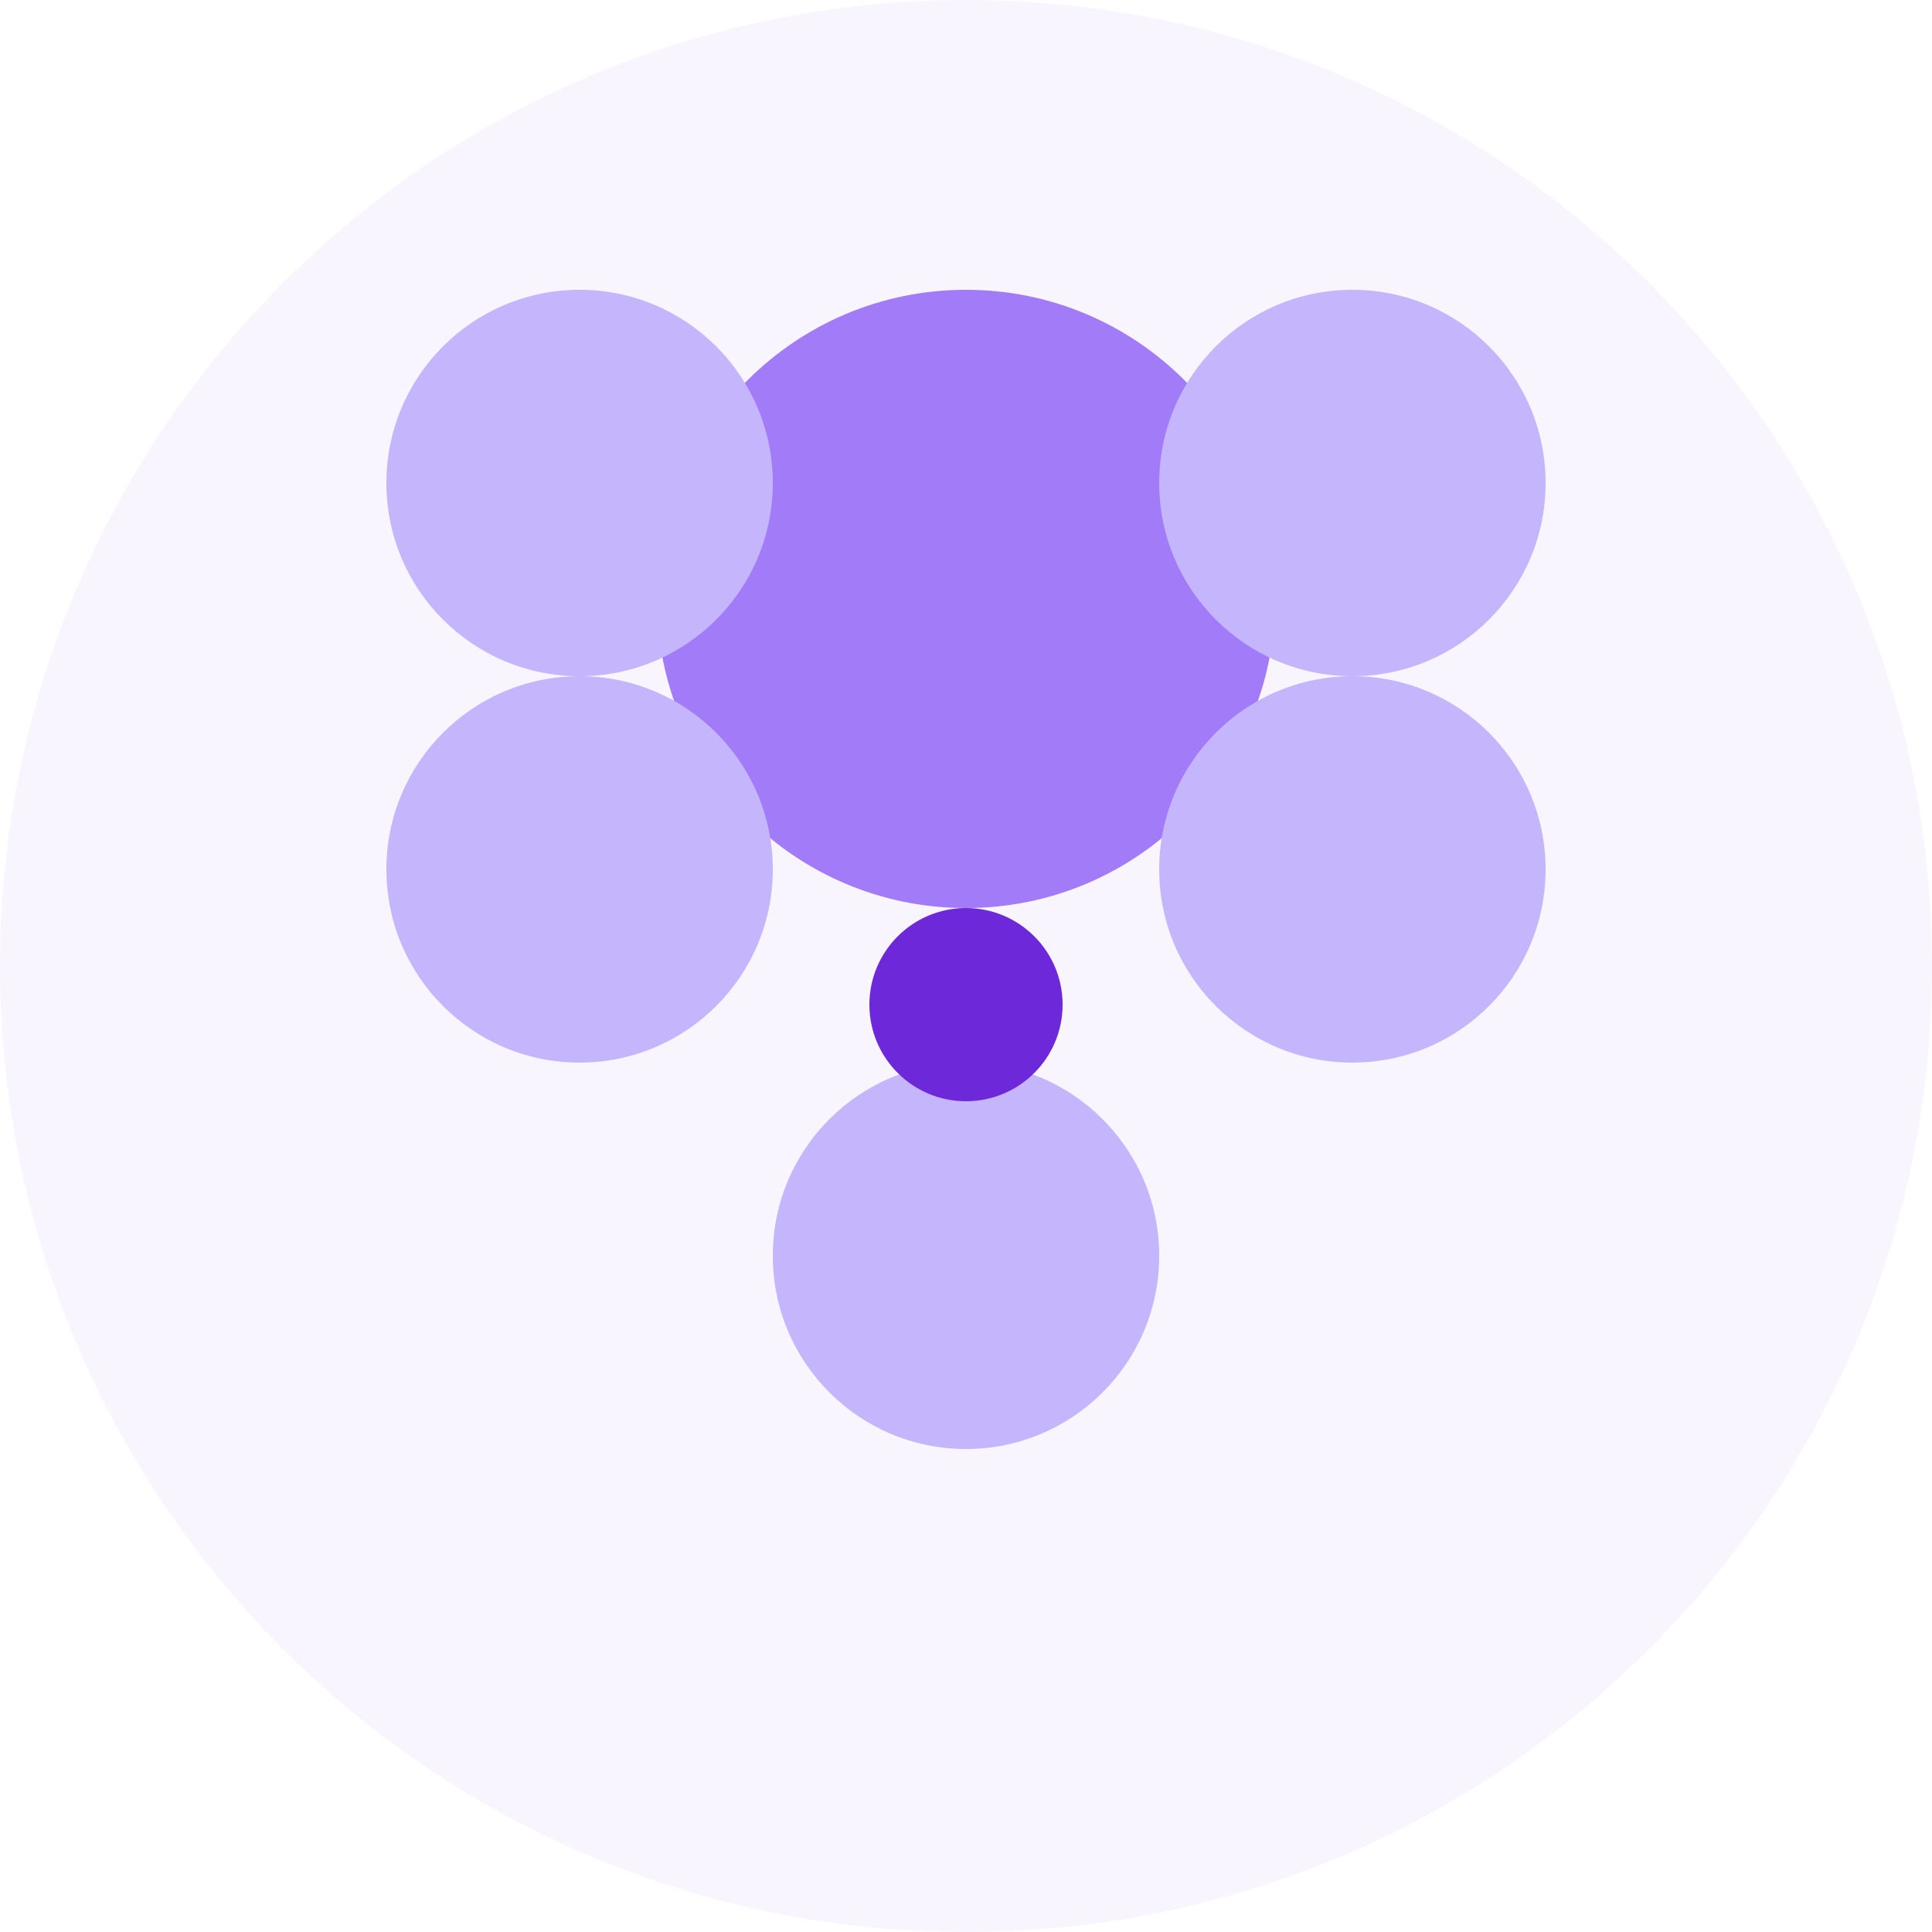
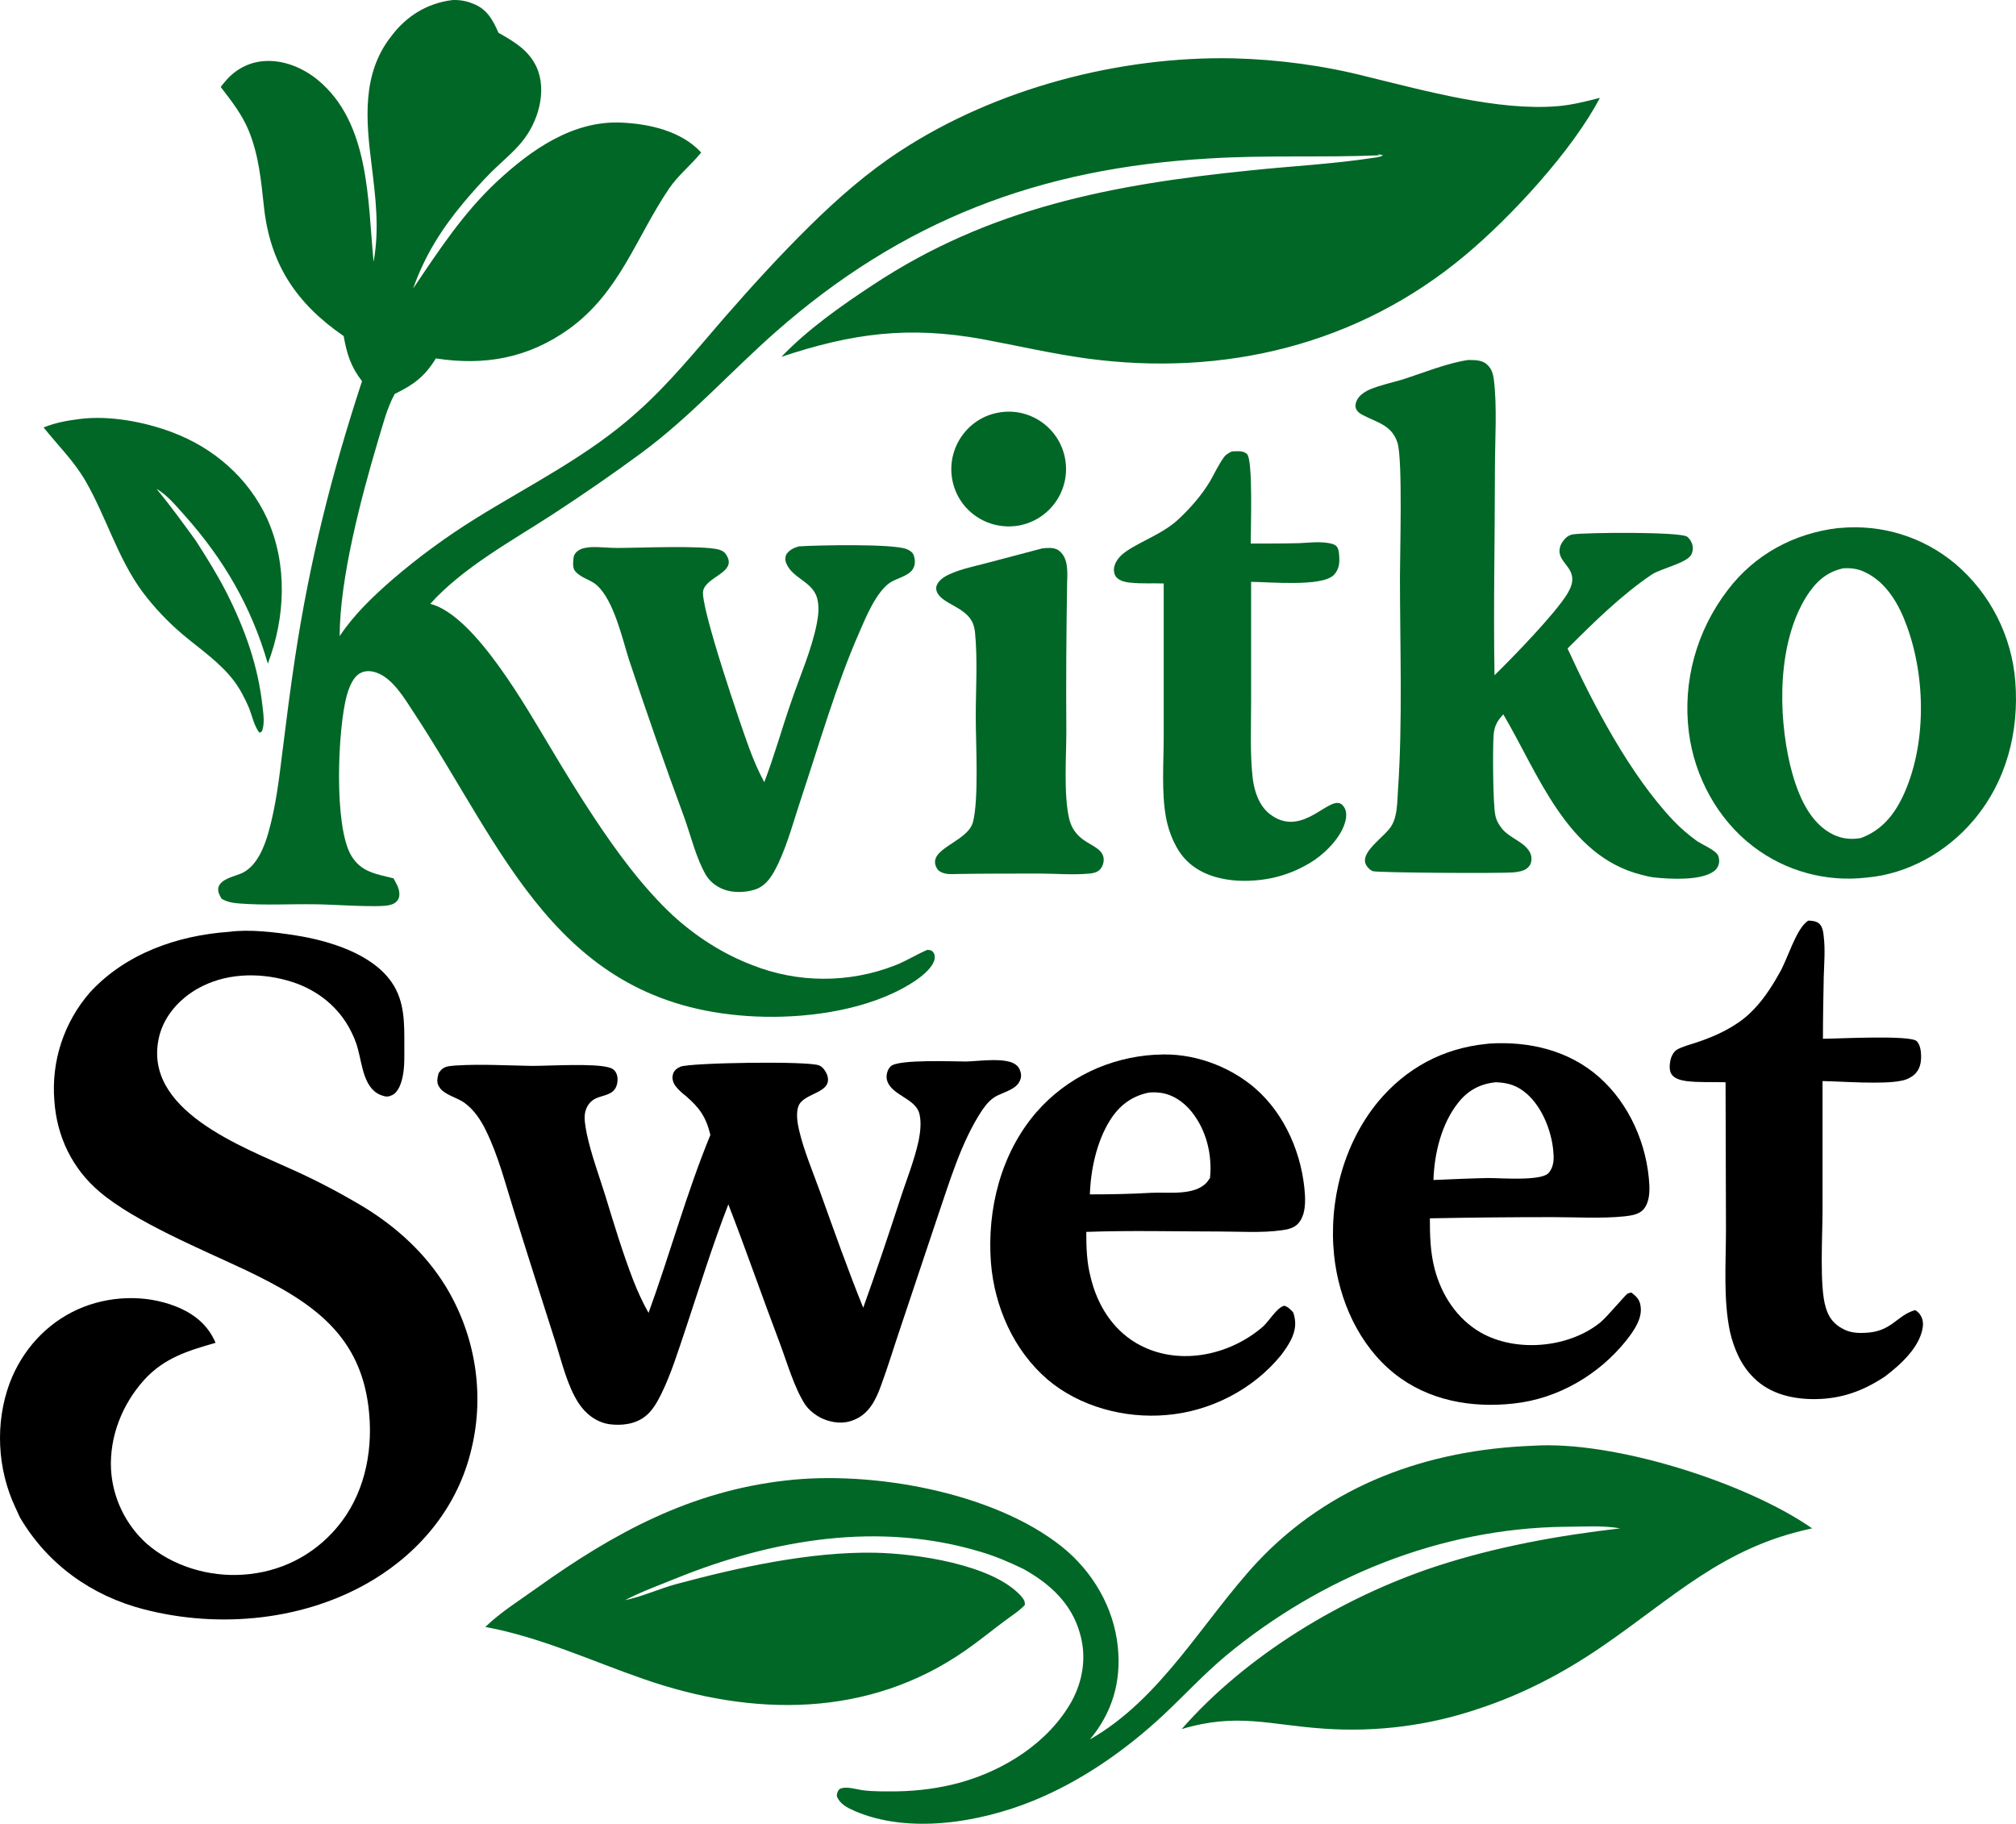
- <svg xmlns="http://www.w3.org/2000/svg" width="200px" height="200px" viewBox="0 0 200 200" version="1.1">
-   <g id="Logo" stroke="none" stroke-width="1" fill="none" fill-rule="evenodd">
-     <circle id="Background" fill="#F9F5FF" cx="100" cy="100" r="100" />
-     <g id="Flower" transform="translate(40, 30)">
-       <path d="M60,0 C77.673,0 92,14.327 92,32 C92,49.673 77.673,64 60,64 C42.327,64 28,49.673 28,32 C28,14.327 42.327,0 60,0 Z" id="Center" fill="#8B5CF6" opacity="0.8" />
-       <path d="M20,40 C31.046,40 40,48.954 40,60 C40,71.046 31.046,80 20,80 C8.954,80 0,71.046 0,60 C0,48.954 8.954,40 20,40 Z" id="Petal-1" fill="#C4B5FD" />
-       <path d="M100,40 C111.046,40 120,48.954 120,60 C120,71.046 111.046,80 100,80 C88.954,80 80,71.046 80,60 C80,48.954 88.954,40 100,40 Z" id="Petal-2" fill="#C4B5FD" />
-       <path d="M20,0 C31.046,0 40,8.954 40,20 C40,31.046 31.046,40 20,40 C8.954,40 0,31.046 0,20 C0,8.954 8.954,0 20,0 Z" id="Petal-3" fill="#C4B5FD" />
-       <path d="M100,0 C111.046,0 120,8.954 120,20 C120,31.046 111.046,40 100,40 C88.954,40 80,31.046 80,20 C80,8.954 88.954,0 100,0 Z" id="Petal-4" fill="#C4B5FD" />
-       <path d="M60,80 C71.046,80 80,88.954 80,100 C80,111.046 71.046,120 60,120 C48.954,120 40,111.046 40,100 C40,88.954 48.954,80 60,80 Z" id="Petal-5" fill="#C4B5FD" />
-       <path d="M60,64 C65.523,64 70,68.477 70,74 C70,79.523 65.523,84 60,84 C54.477,84 50,79.523 50,74 C50,68.477 54.477,64 60,64 Z" id="Center-Detail" fill="#6D28D9" />
-     </g>
-   </g>
+ <svg xmlns="http://www.w3.org/2000/svg" id="_Слой_1" data-name="Слой 1" viewBox="0 0 505.2 457.05">
+   <defs>
+     <style>
+       .cls-1 {
+         fill: #016726;
+       }
+     </style>
+   </defs>
+   <path class="cls-1" d="M113.32,.02c1.7-.1,3.6,.2,5.2,.9,3.5,1.3,5,4.1,6.4,7.3,3.9,2.2,7.5,4.3,9.5,8.5,2.8,6.1,.4,14-3.7,18.9-2.2,2.7-5.1,5-7.6,7.5-2.4,2.4-4.7,5-6.9,7.6-5.6,6.7-9.8,13.4-12.7,21.6,6.4-9.5,12.6-19,21.1-26.9s18.9-15.2,31-14.7c7.1,.3,15.1,2.1,20.1,7.5-2.6,3.2-5.8,5.7-8.1,9.1-8.3,12.3-12.3,25.9-25,35.1-10.2,7.3-21.1,9.3-33.4,7.4-2.8,4.6-5.6,6.6-10.3,8.9-2,3.6-3.1,8.2-4.3,12.1-4.1,13.8-9.5,34.2-9.5,48.6,3.5-5.3,8.2-9.8,13-14,6.6-5.7,13.7-10.9,21.1-15.5,13.7-8.5,28.3-15.7,40.4-26.6,8-7.1,14.8-15.5,21.8-23.6,6.9-7.9,13.9-15.6,21.4-23,7-6.9,14.5-13.5,22.8-18.9,24-15.7,55-23.8,83.5-23.2,11.3,.3,22.6,1.8,33.5,4.6,14.4,3.5,32.7,8.6,47.6,7.4,3.7-.3,7.2-1.2,10.7-2.1-6.8,13.1-22.3,29.9-33.7,39.4-26.8,22.5-60.5,30.6-95,25.9-8.7-1.2-17.3-3.2-25.9-4.8-18.6-3.4-32.8-1.5-50.5,4.4,6.6-6.9,15-12.8,22.9-18,29.3-19.4,60.1-25.2,94.5-28.7,10.4-1.1,20.8-1.6,31.2-3.2,.8-.1,1.4-.2,2.2-.6-.5-.1-.9-.2-1.4-.3l.5,.3c-14.3,.6-28.5-.1-42.8,.8-42.3,2.4-76.7,15.4-108.7,43.6-11.3,10-21.3,21.2-33.5,30.2-7.2,5.3-14.6,10.4-22.1,15.3-10.3,6.7-22.5,13.3-30.8,22.5,11.3,2.9,24.4,26.6,30.4,36.5,3.4,5.7,6.9,11.4,10.6,17,5.7,8.6,12.2,17.5,19.8,24.6,5.8,5.3,12.5,9.6,19.8,12.4,11.5,4.6,24.4,4.6,35.9,.1,2.8-1.1,5.3-2.7,8.1-3.9,.7,.1,1.1,.1,1.5,.7s.4,1.3,.2,2c-1.2,3.5-7.5,6.9-10.6,8.3-10.7,4.9-24.5,6.4-36.2,5.6-47.8-3.2-61-41.7-83.6-76-2.3-3.5-5.3-8.7-9.5-10.1-1.2-.4-2.6-.5-3.8,.1-2,1-2.9,3.6-3.5,5.6-2.3,8.4-3.3,32.8,1.1,40.2,2.5,4.2,6.3,4.6,10.6,5.7,.3,.6,.7,1.3,1,1.9,.4,1,.7,2.3,.2,3.3-.5,.9-1.3,1.3-2.2,1.5-2.9,.7-14.6-.2-18.6-.2-6.3-.1-12.7,.3-19-.2-1.6-.1-3.2-.4-4.5-1.2-.5-.9-1-1.7-.8-2.8,.6-2.3,4.3-2.8,6.1-3.7,3.6-1.8,5.5-6.6,6.5-10.3,1.8-6.4,2.6-13.1,3.4-19.6,1-8,2-16,3.2-23.9,3.7-24.4,9.1-45.9,16.8-69.4-2.8-3.6-3.8-6.8-4.6-11.3-11.9-8.2-18.5-18.1-20-32.6-.7-6.5-1.3-12.8-3.8-18.9-1.7-4.1-4.3-7.4-7-10.9,.3-.5,.7-.9,1.1-1.4,2.4-2.9,5.8-4.8,9.6-5.1,4.9-.4,9.8,1.6,13.6,4.7,13.1,10.8,12.5,30.3,14,45.6,1.5-8.3,.5-16.1-.5-24.3-1.4-11.1-2.5-22.8,4.9-32.2C101.82,4.02,107.02,.82,113.32,.02Z" />
+   <path class="cls-1" d="M384.02,362.32c20.3-1.4,53.6,9.2,70.1,20.7-22.4,4.7-34.8,17.4-52.8,29.7-9.5,6.5-19.6,11.8-30.5,15.4-12.5,4.3-25.7,6-38.9,5.1-13.7-.9-21.8-4.1-35.8,.1,16.3-18.6,40.4-33.1,63.8-40.8,15-4.9,30.5-7.7,46.1-9.5-4.4-.8-9.5-.4-14-.4-31.1,.4-61,12.6-84.8,32.3-5.5,4.6-10.3,9.8-15.5,14.7-9.5,8.9-20.8,16.8-32.9,21.7-13.3,5.4-31.1,8.4-44.7,2.5-1.8-.8-3.6-1.7-4.4-3.6,0-.6,0-.8,.3-1.4,.3-.5,.5-.6,1-.7,1.3-.4,3.7,.3,5,.5,2.9,.4,5.9,.3,8.9,.3,5.3-.1,10.6-.8,15.7-2.2,11.1-3.1,22.1-10,27.9-20.3,2.9-5.3,3.8-11.3,2.1-17.1-2.1-7.5-7.5-12.4-14.1-16.1-3.5-1.7-7-3.2-10.7-4.3-25.4-7.7-52-3.2-76.1,6.5-4.4,1.8-8.9,3.4-13.1,5.6,4.3-.9,8.4-2.8,12.7-4,15.6-4.2,33.7-8.2,49.9-7.9,10.3,.2,29.4,2.9,36.6,10.8,.6,.7,1.1,1.3,1,2.3-1.5,1.6-3.5,2.8-5.2,4.1-3.2,2.4-6.4,5-9.7,7.3-24.4,17-53.4,16.6-80.5,7.2-13.3-4.6-25.8-10.5-39.8-13.1,3.8-3.7,8.8-6.8,13.1-9.9,19.2-13.7,38.3-24.1,62.2-26.8,21.4-2.5,51.9,2.8,69.2,16.6,7.7,6.2,13,15.2,14,25.1,.9,8.7-1.4,16.5-7,23.2,17.9-10.2,28.2-29.6,41.9-44.4,18.3-19.5,42.8-28.2,69-29.2Z" />
+   <path d="M57.42,233.52c5.1-.7,11.6,.1,16.7,.9,8.2,1.3,19,4.5,24,11.7,3.4,4.9,3.2,10.5,3.2,16.2,0,2.4,.1,4.9-.4,7.4-.3,1.5-1,3.9-2.6,4.7-.8,.4-1.5,.5-2.3,.2-4.8-1.3-5.2-7.6-6.3-11.6-.5-2-1.3-3.8-2.3-5.6-3.3-5.9-8.9-9.9-15.4-11.7-7.5-2.1-15.8-1.8-22.6,2.1-4.5,2.6-8.2,6.7-9.5,11.8-4.6,18.6,21,27.8,33.8,33.7,6,2.7,11.8,5.8,17.5,9.2,8.3,5.1,15.4,11.6,20.5,19.9,7.4,12.2,9.8,26.9,6.4,40.8-3.3,14-12.4,25.3-24.6,32.7-16.9,10.2-38.4,12.3-57.4,7.4-13.2-3.4-24.2-11.3-31.1-23-.4-.9-.8-1.7-1.2-2.6-4.5-9.6-5.1-21.1-1.4-31.1,3.1-8.2,9.1-14.9,17.1-18.5,7.6-3.4,16.8-3.8,24.6-.7,4.5,1.8,8,4.6,9.9,9.1-7,2-12.9,3.8-17.9,9.3-5.5,6.1-8.7,14.2-8.3,22.4,.4,7.1,3.6,13.8,8.9,18.6,6.5,5.7,15.7,8.4,24.2,7.8,9.2-.6,17.5-4.7,23.5-11.8,6.7-7.9,9-18.4,8.1-28.5-1.7-19.8-14.4-28.1-30.9-36-10.8-5.1-27.8-12.1-36.6-19.6-6.9-5.8-10.8-13.9-11.4-22.9-.8-9.9,2.4-19.6,8.9-27.1,9-9.8,22-14.3,34.9-15.2Z" />
+   <path d="M242.12,266.02c3.3-.1,7.8-.8,11,.1,1,.3,2,.9,2.4,1.9,.4,.9,.5,1.8,.1,2.7-.8,2.1-3.5,2.8-5.4,3.7-1.8,.8-3,2.2-4.1,3.8-5.3,8-8.2,18.1-11.3,27.1l-9,26.9c-1.7,5-3.2,10-5,14.9-1.3,3.6-3,7.2-6.8,8.7-2.5,1.1-5.4,.8-7.9-.3-1.7-.8-3.3-2-4.4-3.6-2.7-4.2-4.5-10.5-6.3-15.3-4.4-11.6-8.4-23.2-12.9-34.8-4,10.3-7.3,21-10.8,31.5-1.8,5.3-3.5,10.9-6,16-1,2-2.2,4.2-4,5.6-2.5,2-5.9,2.4-9,2-3.3-.5-6-2.6-7.8-5.4-2.7-4.2-4.1-10-5.6-14.8-3.6-11.3-7.2-22.5-10.7-33.8-2-6.4-3.8-13.4-6.8-19.5-1.3-2.7-3-5.3-5.5-7.1-1.8-1.3-5.2-2-6.3-4-.7-1.1-.4-2.2-.1-3.4,.4-.5,.7-1,1.3-1.3,.8-.5,2.1-.5,3-.6,6.3-.4,12.8,0,19.1,.1,4.4,0,15.6-.7,19.3,.4,.8,.2,1.4,.6,1.8,1.4,.5,1,.4,2.4,0,3.4-.9,2.1-3.2,2.1-5,2.9-1.4,.6-2.3,1.8-2.7,3.2-.5,1.7,0,3.9,.3,5.6,1.1,5.2,3,10.3,4.6,15.4,2.2,7.2,4.4,14.5,7.1,21.5,1.1,2.8,2.3,5.4,3.8,8.1,5.4-14.8,9.5-30,15.5-44.6-1.1-4.5-2.7-6.8-6.2-9.8-.9-.7-1.8-1.5-2.5-2.4-.6-.8-1-1.9-.7-2.9,.2-1,1-1.6,1.9-2,2.3-1,32.3-1.5,34.8-.3,.9,.4,1.5,1.3,1.9,2.2,1.8,4.8-5.7,4.5-7.1,7.9-.7,1.7-.3,4.3,.1,6,1.2,5.2,3.5,10.6,5.3,15.6,3.5,9.7,6.9,19.4,10.8,29,3.2-8.9,6.2-17.8,9.1-26.7,1.6-5,3.7-10.1,4.8-15.2,.4-2.1,.7-4.5,.2-6.6-.9-4.1-7.4-4.7-8.2-8.8-.2-1,.2-2.5,1-3.2,1.8-1.8,15.6-1.2,18.9-1.2Z" />
+   <path class="cls-1" d="M505.02,170.72c-.9-11.4-6.3-22-15-29.4-8.1-6.8-18.5-10-29-9h-.3c-11.1,1.3-21,6.6-27.8,15.6-7.8,10.2-11.3,22.9-9.7,35.6,1.4,11.1,7.2,21.8,16.1,28.6,8.1,6.2,18.3,9,28.5,7.8,10.3-.9,20-6.4,26.7-14.3,8.3-9.8,11.5-22.3,10.5-34.9Zm-28.2,28.9c-2.3,4.8-5.4,8.5-10.5,10.4-2.8,.5-5.4,.1-7.9-1.4-5.6-3.3-8.3-10.7-9.8-16.8-3.1-13-3.2-30.8,4.1-42.4,2.3-3.6,5-6.1,9.2-7,2-.1,3.7,.1,5.5,1,5.3,2.5,8.5,8.1,10.4,13.4,4.8,13,5,30.1-1,42.8Z" />
+   <path class="cls-1" d="M367.92,90.22h.5c1.5,0,3.3,.1,4.4,1.3,1,1,1.3,2.1,1.5,3.4,.9,6.7,.3,15.6,.3,22.5,0,17.3-.4,34.6-.1,51.8,4.6-4.5,15.2-15.4,18.3-20.5,3.4-5.7-1.5-6.9-2-10.2-.1-1,.2-2,.8-2.8,.6-.9,1.4-1.6,2.5-1.8,3.2-.5,27.2-.7,28.7,.6,.8,.7,1.3,1.6,1.4,2.7,0,.6-.1,1.2-.4,1.8-1.2,2.1-7.4,3.4-9.8,4.9-7.6,5.1-14.7,12.1-21.2,18.6,6.5,14.2,15.7,31.7,26.5,43.1,1.8,1.9,3.8,3.6,6,5.2,1.4,.9,4,2,5,3.2,.4,.5,.5,1.3,.5,1.9-.1,1-.5,1.8-1.3,2.4-3.2,2.4-10.8,2-14.7,1.6-1.2-.1-2.3-.4-3.5-.7-18.7-4.7-25.8-25.3-34.6-40.2-1.4,1.5-2.2,2.8-2.4,4.9-.3,2.9-.2,17.8,.4,20.4,.3,1.4,.9,2.4,1.8,3.5,1.8,2.1,4.9,3,6.5,5.2,.6,.8,.9,1.8,.7,2.8-.1,.8-.5,1.4-1.2,1.9-.9,.6-2.1,.8-3.2,.9-3.5,.3-34.2,.1-35.3-.3-.8-.3-1.7-1.3-1.9-2.1-.8-3.1,5.1-6.7,6.6-9.3,1.5-2.5,1.4-6,1.6-8.8,1.2-17.3,.5-36.3,.5-53.7,0-5.7,.7-29.1-.6-33.4-1.4-4.5-5.1-5.1-8.7-7-.8-.4-1.6-1-1.8-1.9-.2-.9,.3-2,.9-2.7,.7-.8,1.7-1.4,2.6-1.8,2.6-1.1,5.5-1.7,8.2-2.5,5-1.6,11.4-4.2,16.5-4.9Z" />
+   <path d="M305.52,308.62c5.1,0,10.6,.4,15.6-.3,1.5-.2,3.1-.5,4.2-1.7,1.7-1.9,1.8-4.7,1.7-7.1-.6-10-4.9-20.2-12.5-26.8-6.6-5.7-15.9-9-24.6-8.4h-.5c-11.5,.7-22.1,5.7-29.7,14.4-8.9,10.3-12.4,24.3-11.4,37.7,.9,11.1,5.7,22,14.2,29.3,8,6.8,19.3,9.8,29.7,8.9,11.1-.9,21.8-6.4,28.8-15,1.9-2.5,3.9-5.5,3.5-8.8-.1-.7-.2-1.3-.5-2-.7-.7-1.2-1.3-2.2-1.6-1.9,.5-3.8,3.9-5.4,5.3-8.6,7.4-21.7,10-31.8,4-6-3.6-9.7-9.7-11.3-16.4-1-3.8-1.1-7.5-1.1-11.4,11.1-.4,22.2-.1,33.3-.1Zm-27.4-27.8c2.3-3.7,5.4-6.1,9.7-7,.9-.1,1.7-.1,2.6,0,3.3,.3,6.2,2.3,8.2,4.8,3.7,4.6,5.2,10.8,4.6,16.6-.3,.4-.5,.7-.8,1.1-3.1,3.4-9.6,2.4-13.8,2.6-5.2,.3-10.3,.4-15.5,.4,.2-6.2,1.7-13.2,5-18.5Z" />
+   <path d="M407.12,304.82c1.6-.2,3.4-.4,4.6-1.6,1.5-1.6,1.7-4.1,1.6-6.2-.5-10.1-5-20.4-12.6-27.1s-17.5-9-27.4-8.4c-.3,0-.6,.1-.9,.1-10.9,1.1-20.1,6.1-27.1,14.5-8.7,10.6-12.4,25-11,38.5,1.2,11.2,6.2,22.5,15.1,29.6,8.5,6.8,19.4,8.7,30,7.5,11-1.2,21.3-7.2,28.2-15.9,1.8-2.3,4-5.4,3.5-8.5-.2-1.6-1-2.4-2.3-3.4-.3,.1-.7,.1-1,.3-.6,.4-5.1,5.8-6.8,7.2-7.9,6.4-21.1,7.6-30,2.5-5.9-3.4-9.8-9.4-11.5-15.9-1.1-4.2-1.2-8.4-1.2-12.7,10.3-.2,20.5-.3,30.8-.3,5.9,0,12.2,.4,18-.2Zm-34.2-9.6c-4.6,.1-9.2,.3-13.7,.5,.2-6.6,2-14.2,6.3-19.5,2.4-3,5.4-4.6,9.3-5,3.1,.1,5.4,.8,7.8,2.9,4.1,3.6,6.5,10.1,6.7,15.4,.1,1.6-.2,3.3-1.3,4.5-2,2-11.9,1.2-15.1,1.2Z" />
+   <path d="M453.12,230.72c.9,0,2,.1,2.7,.7,.9,.7,1.1,2.2,1.2,3.3,.4,3.3,.1,6.8,0,10.1-.1,5.2-.2,10.4-.2,15.5,3.5,0,21.9-1,23.5,.6,.9,.9,1.1,2.6,1.1,3.8,0,1.7-.3,3.2-1.6,4.5-.9,.8-2.1,1.4-3.3,1.6-4.5,1-14.6,.2-19.8,.1v32.5c0,6-.8,19.2,.8,24.2,.7,2.5,2,4.2,4.3,5.4,1.6,.9,3.5,1.1,5.4,1,6.9-.2,7.9-4.3,12.7-5.7,.4,.2,.7,.5,1,.8,.9,1.1,1.1,2.3,.9,3.6-.8,5-5.6,9.3-9.4,12.2-5.4,3.6-10.8,5.6-17.3,5.7-5.6,.1-11.5-1.2-15.6-5.3-3.2-3.1-5-7.3-6-11.6-1.7-8.1-1-17.2-1-25.5l-.1-37c-3.3-.1-6.7,.1-9.9-.3-1.3-.2-3-.6-3.7-1.8-.6-1-.4-2.5-.2-3.5,.2-.9,.7-1.9,1.5-2.5,1.5-.9,3.7-1.4,5.4-2,4.5-1.5,9.4-3.8,12.9-7.1,3-2.8,5.4-6.4,7.4-10,2.1-3.4,4.2-11.3,7.3-13.3Z" />
+   <path class="cls-1" d="M200.22,136.92c4.6-.3,23.7-.7,27,.7,.7,.3,1.4,.7,1.7,1.4,.5,1.3,.5,2.7-.3,3.8-1.2,1.6-3.9,2.1-5.6,3.2-3.5,2.4-6.1,8.8-7.7,12.5-5.7,12.9-10.1,28.2-14.6,41.7-1.8,5.4-3.3,11.1-5.7,16.2-1.3,2.7-2.8,5.5-5.8,6.5-2.8,.9-6.3,.9-8.9-.5-1.4-.7-2.6-1.8-3.4-3.1-2.5-4.3-3.8-9.9-5.5-14.6-4.8-13-9.4-26.2-13.8-39.4-1.7-5.4-3.8-14.8-8-18.6-1.6-1.5-4-1.8-5.5-3.6-.7-.8-.5-2.4-.4-3.3,.1-.8,.6-1.5,1.3-1.9,.9-.6,2-.7,3-.8,2.2-.1,4.4,.2,6.6,.2,5.3,0,21.4-.7,25.5,.4,1,.3,1.6,.7,2.1,1.7,2.2,4.1-5.2,5.1-6,8.6-.9,3.6,9.6,34.3,11.5,39.4,1.1,3,2.3,5.8,3.8,8.6,2.5-6.5,4.4-13.4,6.7-20,2.2-6.5,5.2-13.2,6.5-19.9,.4-2.1,.6-4.3,0-6.4-1.3-4.1-6.2-4.8-7.7-8.6-.3-.7-.3-1.6,.1-2.3,.8-1.1,2-1.6,3.1-1.9Z" />
+   <path class="cls-1" d="M308.72,113.12c1.3,0,2.8-.3,3.8,.7,1.5,1.6,.9,18.8,.9,22.4,4,0,8.1,0,12.1-.1,2.3-.1,4.6-.4,6.9-.1,.8,.1,2.1,.3,2.6,1,.5,.6,.6,2.1,.6,2.9,.1,1.6-.3,3.1-1.4,4.2-3,3-16.2,1.7-20.7,1.7v30.2c0,6.3-.3,12.8,.4,19,.4,3.3,1.6,6.9,4.3,9,7.3,5.6,13.5-2.8,16.9-2.8,.7,0,1.2,.3,1.6,.9,.6,.8,.7,1.8,.6,2.8-.6,4.2-4.6,8.3-7.9,10.6-5,3.3-10.4,5-16.4,5.2-5.5,.2-11.6-1-15.6-5-2.7-2.6-4.5-7-5.2-10.7-1.2-6.4-.6-13.9-.6-20.5v-38.3c-2.7-.1-5.6,.1-8.3-.2-1.3-.1-3.1-.5-3.8-1.7-.4-.7-.5-1.8-.2-2.6,.3-1,.9-1.8,1.6-2.5,3.2-3,10.2-5.1,14.4-9.1,3-2.8,5.8-6,7.9-9.5,1.1-1.9,2.1-4.1,3.4-5.9,.5-.8,1.3-1.2,2.1-1.6Z" />
+   <path class="cls-1" d="M261.22,137.42c1.3-.1,2.7-.3,3.9,.4,2.6,1.7,2.4,5.3,2.3,8-.2,12.5-.3,24.9-.2,37.4,0,6.4-.7,15.9,.7,21.9,1.6,6.7,7.8,6.1,8.6,9.7,.2,1-.1,2.2-.8,3-.7,.8-1.7,1-2.7,1.1-4.1,.4-8.5,0-12.6,0-6.7,0-13.4,0-20.1,.1-1.2,0-2.9,.2-4.1-.3-.8-.3-1.2-.6-1.6-1.4-2.2-4.7,7.9-6.3,9.2-11.3,1.5-5.8,.7-19.6,.7-26.4s.5-14.3-.2-21.3c-.1-.8-.3-1.6-.6-2.3-1.9-4-7.5-4.6-8.9-7.6-.3-.7-.3-1.4,.1-2.1,.7-1.3,2.4-2.2,3.7-2.7,2.6-1.1,5.5-1.7,8.2-2.4l14.4-3.8Z" />
+   <path class="cls-1" d="M19.82,105.02c7.5-1,16.4,.7,23.3,3.3,10.4,3.9,19.1,11.4,23.8,21.6,5.2,11.5,4.6,24.8,.2,36.4-4.1-14.2-11-26.1-20.8-37.1-2.1-2.3-4.4-5.2-7.1-6.7,3.5,4.2,6.6,8.5,9.8,12.9,2.7,4.2,5.4,8.5,7.7,13,4.7,9.3,8,18.5,9.1,28.9,.2,1.6,.5,4.1-.1,5.7-.2,.5-.1,.3-.7,.6-1.3-1.5-1.9-4.5-2.7-6.4-1-2.3-2.2-4.6-3.7-6.6-3.5-4.6-8.4-7.9-12.7-11.5-3.8-3.2-7.3-6.9-10.3-10.9-6.2-8.5-9-18.7-14.2-27.7-2.9-5-6.9-8.9-10.5-13.4,3-1.2,5.8-1.7,8.9-2.1Z" />
+   <path class="cls-1" d="M250.12,103.42c7.8-1.5,15.4,3.7,16.8,11.6,1.4,7.8-3.8,15.3-11.7,16.7-7.8,1.3-15.2-3.8-16.6-11.6s3.8-15.3,11.5-16.7Z" />
</svg>
